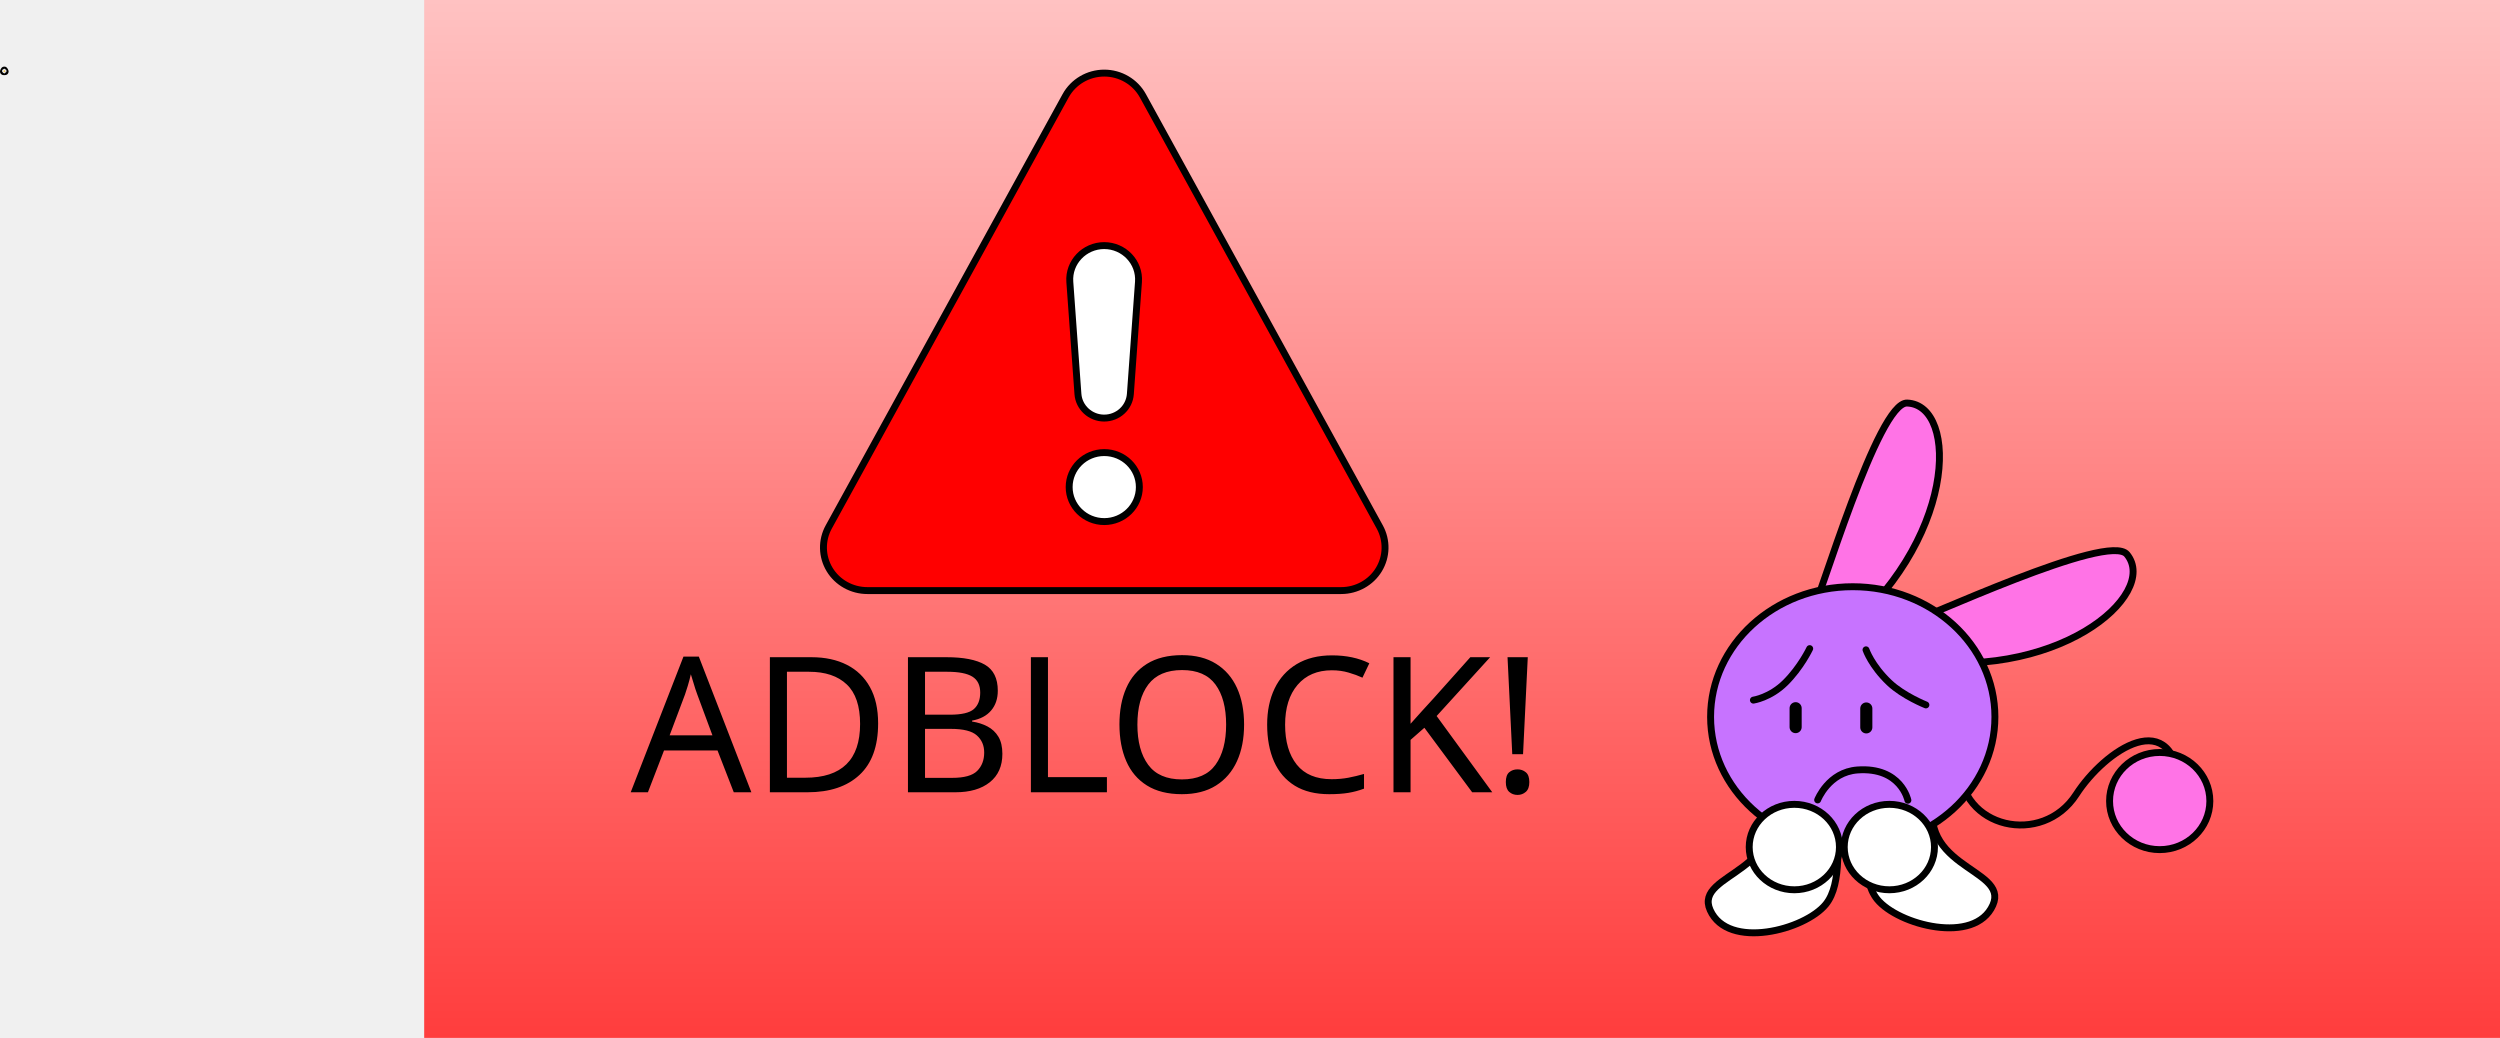
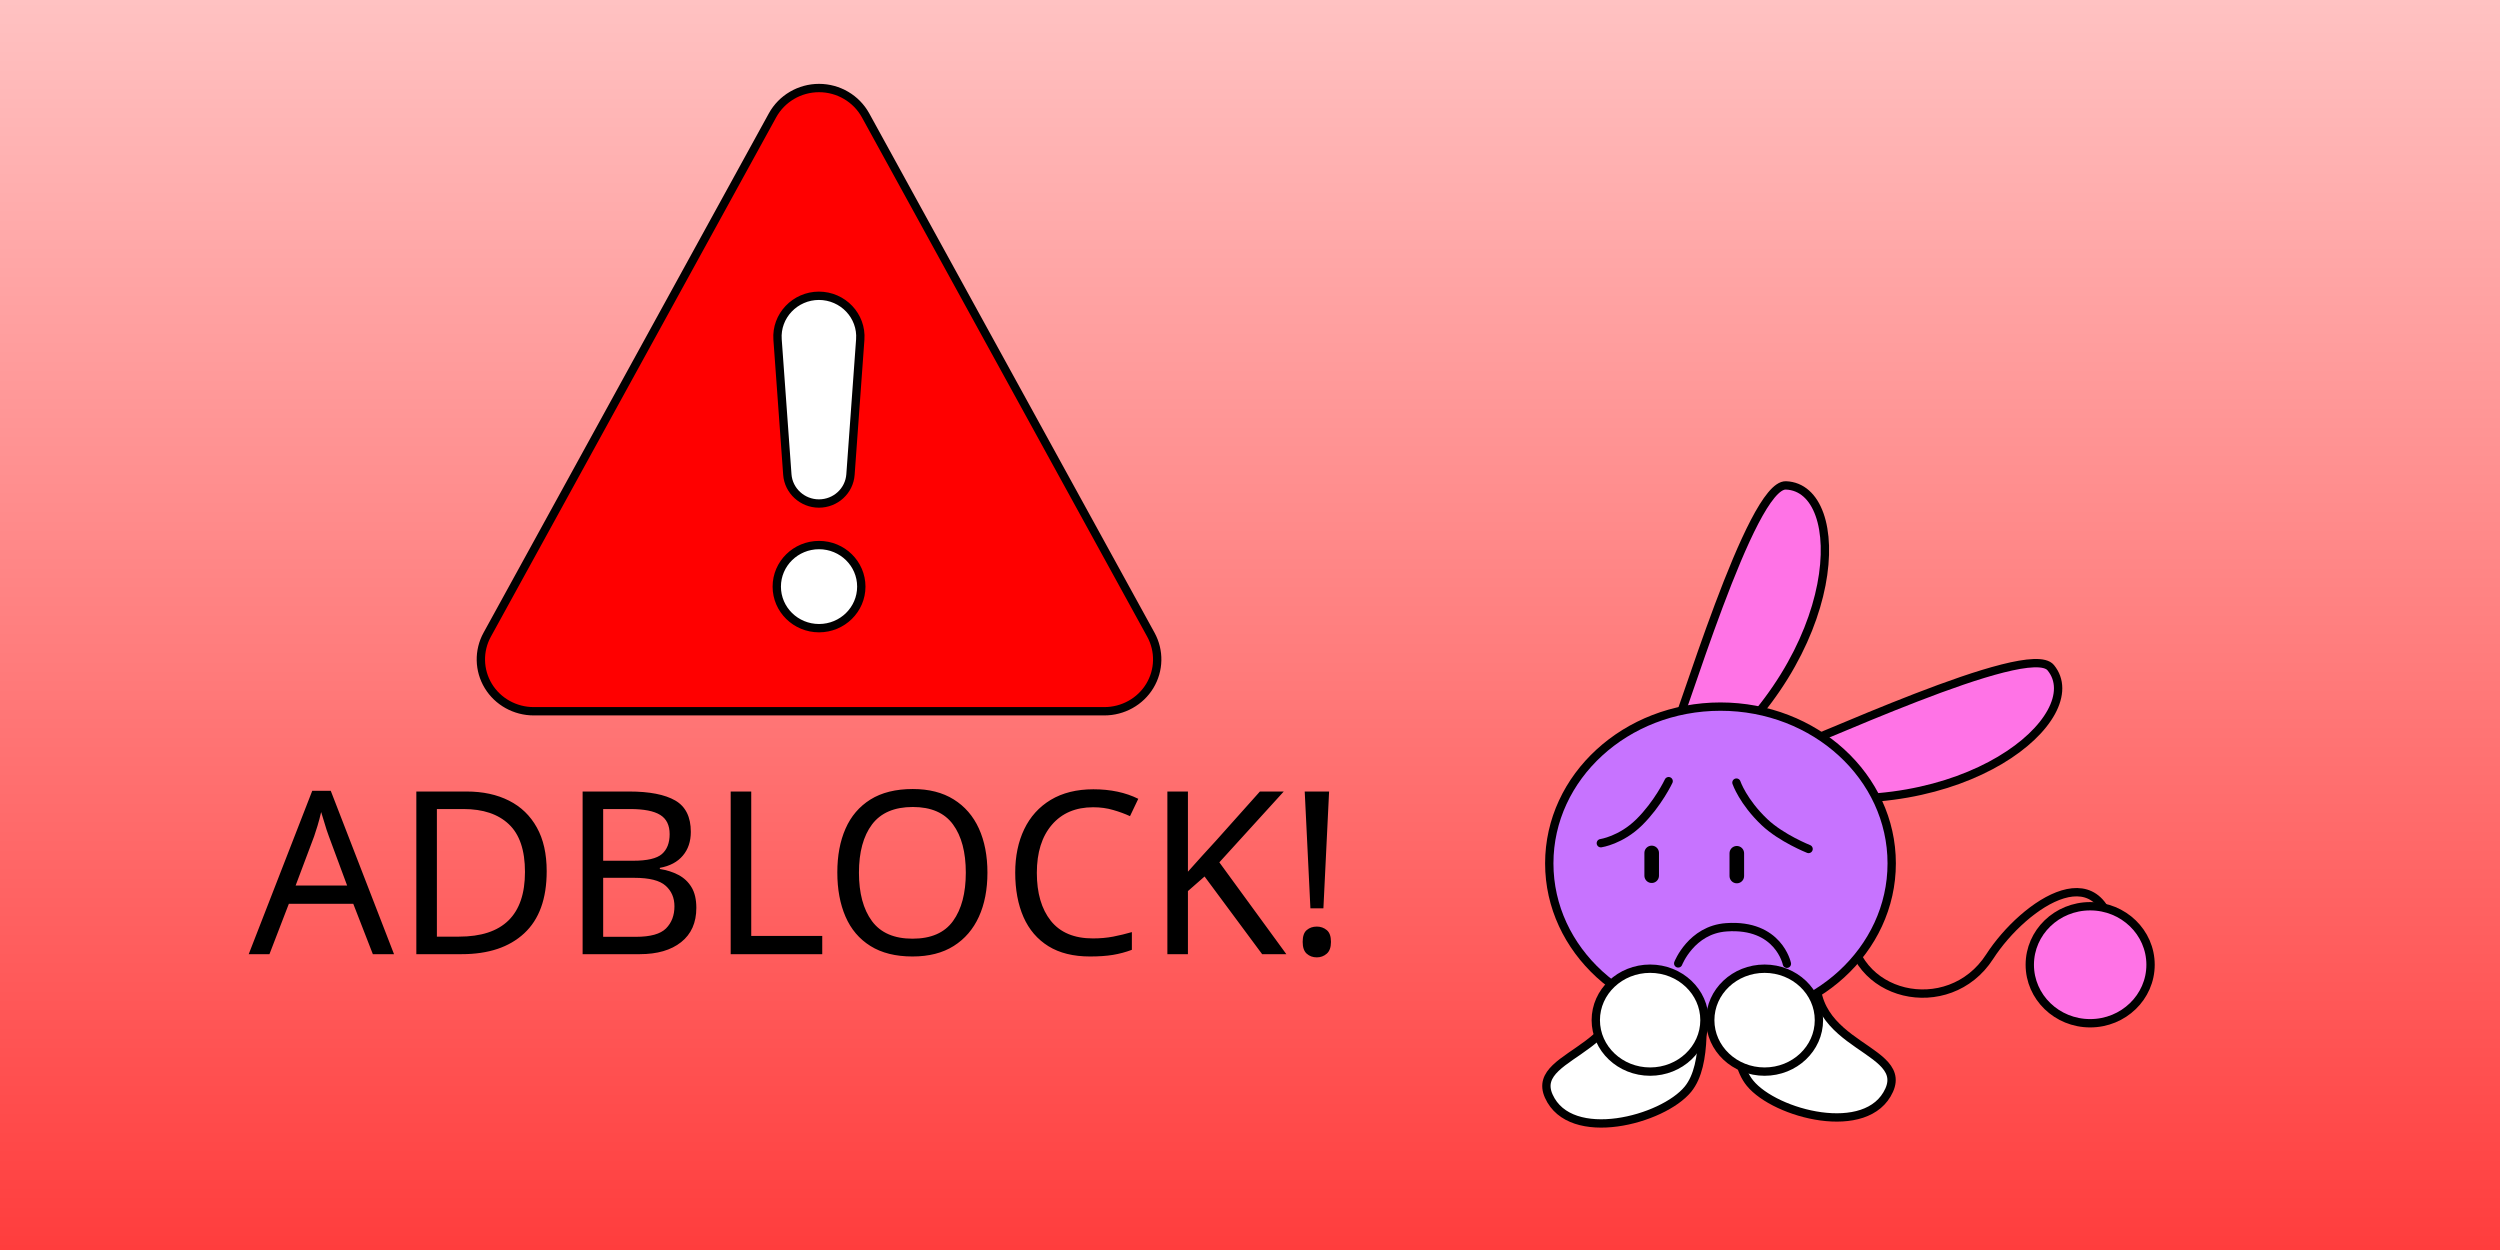
- <svg xmlns="http://www.w3.org/2000/svg" version="1.1" width="722.609" height="300" viewBox="0,0,722.609,300">
+ <svg xmlns="http://www.w3.org/2000/svg" version="1.1" width="600" height="300" viewBox="0,0,600,300">
  <defs>
    <linearGradient x1="300" y1="0" x2="300" y2="300" gradientUnits="userSpaceOnUse" id="color-1">
      <stop offset="0" stop-color="#ffc2c2" />
      <stop offset="1" stop-color="#ff3d3d" />
    </linearGradient>
  </defs>
-   <g transform="translate(122.6092,0)">
-     <g stroke-miterlimit="10">
-       <path d="M0,300v-300h600v300z" fill="url(#color-1)" stroke="none" stroke-width="NaN" stroke-linecap="butt" />
-       <path d="M-121.365,20.242c0.014,0 0.028,0.008 0.034,0.021l0.211,0.391c0.007,0.012 0.006,0.027 -0.001,0.039c-0.007,0.012 -0.02,0.019 -0.034,0.019h-0.422c-0.014,0 -0.027,-0.007 -0.034,-0.019c-0.007,-0.012 -0.007,-0.026 -0.001,-0.039l0.211,-0.391c0.007,-0.013 0.02,-0.021 0.034,-0.021zM-121.365,20.586c-0.017,0 -0.031,0.014 -0.031,0.031c0,0.017 0.014,0.031 0.031,0.031c0.017,0 0.031,-0.014 0.031,-0.031c0,-0.017 -0.014,-0.031 -0.031,-0.031zM-121.365,20.399c-0.018,0 -0.032,0.015 -0.031,0.033l0.007,0.102c0.001,0.012 0.011,0.022 0.023,0.022c0.012,0 0.022,-0.009 0.023,-0.022l0.007,-0.102c0.001,-0.018 -0.013,-0.033 -0.031,-0.033z" fill="#ffb900" stroke="#000000" stroke-width="2" stroke-linecap="butt" />
-       <g stroke="#000000" stroke-width="2" stroke-linecap="butt">
-         <path d="M176.58,155.048v-95.383h39.664v95.383z" fill="#ffffff" />
-         <path d="M196.569,21.127c4.66,0 8.94,2.524 11.159,6.544l68.474,124.646c2.124,3.864 2.029,8.538 -0.254,12.309c-2.282,3.771 -6.435,6.076 -10.905,6.076h-136.949c-4.47,0 -8.623,-2.306 -10.905,-6.076c-2.282,-3.771 -2.378,-8.445 -0.254,-12.309l68.474,-124.646c2.219,-4.02 6.499,-6.544 11.159,-6.544zM196.569,130.816c-5.603,0 -10.144,4.464 -10.144,9.972c0,5.507 4.542,9.972 10.144,9.972c5.603,0 10.144,-4.464 10.144,-9.972c0,-5.507 -4.542,-9.972 -10.144,-9.972zM196.569,70.986c-5.77,0 -10.366,4.83 -9.954,10.501l2.346,32.408c0.285,3.895 3.614,6.949 7.577,6.949c3.994,0 7.291,-3.023 7.577,-6.949l2.346,-32.408c0.412,-5.671 -4.153,-10.501 -9.954,-10.501z" fill="#ff0000" />
-       </g>
-       <text transform="translate(59.69264,229) scale(1.36674,1.36674)" font-size="40" xml:space="preserve" fill="#000000" stroke="none" stroke-width="1" stroke-linecap="butt" font-family="Sans Serif" font-weight="normal" text-anchor="start">
-         <tspan x="0" dy="0">ADBLOCK!</tspan>
-       </text>
-       <path d="M400.018,180.344c3.641,-7.834 20.154,-64.171 28.608,-63.848c15.041,0.575 14.446,40.368 -20.401,68.113" fill="#ff73e6" stroke="#000000" stroke-width="2" stroke-linecap="round" />
-       <path d="M425.47,181.359c8.271,-2.494 61.315,-27.651 66.698,-21.125c9.578,11.611 -20.524,37.643 -64.422,30.089" fill="#ff73e6" stroke="#000000" stroke-width="2" stroke-linecap="round" />
-       <path d="M507.703,228.662c-1.628,-25.964 -22.034,-11.704 -30.191,0.949c-9.793,15.192 -33.721,9.874 -33.721,-8.626" fill="none" stroke="#000000" stroke-width="2" stroke-linecap="round" />
-       <path d="M437.671,226.205c-9.367,24.979 20.764,24.213 15.735,35.428c-5.199,11.594 -27.351,5.737 -33.405,-1.675c-4.91,-6.011 -3.213,-18.789 -3.213,-26.074" fill="#ffffff" stroke="#000000" stroke-width="2" stroke-linecap="round" />
-       <path d="M408.326,235.324c0,7.286 1.697,20.063 -3.213,26.074c-6.054,7.412 -28.206,13.269 -33.405,1.675c-5.029,-11.215 25.102,-10.45 15.735,-35.428" fill="#ffffff" stroke="#000000" stroke-width="2" stroke-linecap="round" />
-       <path d="M454.008,207.212c0,20.78 -18.397,37.625 -41.091,37.625c-22.694,0 -41.091,-16.845 -41.091,-37.625c0,-20.78 18.397,-37.625 41.091,-37.625c22.694,0 41.091,16.845 41.091,37.625z" fill="#c773ff" stroke="#000000" stroke-width="2" stroke-linecap="butt" />
-       <path d="M516.132,231.539c0,7.755 -6.488,14.042 -14.492,14.042c-8.004,0 -14.492,-6.287 -14.492,-14.042c0,-7.755 6.488,-14.042 14.492,-14.042c8.004,0 14.492,6.287 14.492,14.042z" fill="#ff73e6" stroke="#000000" stroke-width="2" stroke-linecap="butt" />
-       <path d="M396.405,210.166v-5.461" fill="none" stroke="#000000" stroke-width="3.5" stroke-linecap="round" />
-       <path d="M416.834,204.784v5.461" fill="none" stroke="#000000" stroke-width="3.5" stroke-linecap="round" />
-       <path d="M402.77,231.218c0,0 3.135,-8.065 11.527,-8.667c12.573,-0.901 14.557,8.751 14.557,8.751" fill="none" stroke="#000000" stroke-width="2" stroke-linecap="round" />
-       <path d="M409.072,244.837c0,6.82 -5.839,12.349 -13.042,12.349c-7.203,0 -13.042,-5.529 -13.042,-12.349c0,-6.82 5.839,-12.349 13.042,-12.349c7.203,0 13.042,5.529 13.042,12.349z" fill="#ffffff" stroke="#000000" stroke-width="2" stroke-linecap="butt" />
-       <path d="M436.541,244.837c0,6.82 -5.839,12.349 -13.042,12.349c-7.203,0 -13.042,-5.529 -13.042,-12.349c0,-6.82 5.839,-12.349 13.042,-12.349c7.203,0 13.042,5.529 13.042,12.349z" fill="#ffffff" stroke="#000000" stroke-width="2" stroke-linecap="butt" />
-       <path d="M400.473,187.479c0,0 -2.548,5.41 -7.059,9.862c-4.391,4.334 -9.214,5.027 -9.214,5.027" fill="none" stroke="#000000" stroke-width="2" stroke-linecap="round" />
-       <path d="M434.059,203.753c0,0 -6.518,-2.582 -10.576,-6.434c-5.179,-4.916 -6.736,-9.494 -6.736,-9.494" fill="none" stroke="#000000" stroke-width="2" stroke-linecap="round" />
+   <g stroke-miterlimit="10">
+     <path d="M0,300v-300h600v300z" fill="url(#color-1)" stroke="none" stroke-width="NaN" stroke-linecap="butt" />
+     <g stroke="#000000" stroke-width="2" stroke-linecap="butt">
+       <path d="M176.58,155.048v-95.383h39.664v95.383z" fill="#ffffff" />
+       <path d="M196.569,21.127c4.66,0 8.94,2.524 11.159,6.544l68.474,124.646c2.124,3.864 2.029,8.538 -0.254,12.309c-2.282,3.771 -6.435,6.076 -10.905,6.076h-136.949c-4.47,0 -8.623,-2.306 -10.905,-6.076c-2.282,-3.771 -2.378,-8.445 -0.254,-12.309l68.474,-124.646c2.219,-4.02 6.499,-6.544 11.159,-6.544zM196.569,130.816c-5.603,0 -10.144,4.464 -10.144,9.972c0,5.507 4.542,9.972 10.144,9.972c5.603,0 10.144,-4.464 10.144,-9.972c0,-5.507 -4.542,-9.972 -10.144,-9.972zM196.569,70.986c-5.77,0 -10.366,4.83 -9.954,10.501l2.346,32.408c0.285,3.895 3.614,6.949 7.577,6.949c3.994,0 7.291,-3.023 7.577,-6.949l2.346,-32.408c0.412,-5.671 -4.153,-10.501 -9.954,-10.501z" fill="#ff0000" />
+     </g>
+     <text transform="translate(59.69264,229) scale(1.36674,1.36674)" font-size="40" xml:space="preserve" fill="#000000" stroke="none" stroke-width="1" stroke-linecap="butt" font-family="Sans Serif" font-weight="normal" text-anchor="start">
+       <tspan x="0" dy="0">ADBLOCK!</tspan>
+     </text>
+     <g stroke="#000000">
+       <path d="M400.018,180.344c3.641,-7.834 20.154,-64.171 28.608,-63.848c15.041,0.575 14.446,40.368 -20.401,68.113" fill="#ff73e6" stroke-width="2" stroke-linecap="round" />
+       <path d="M425.47,181.359c8.271,-2.494 61.315,-27.651 66.698,-21.125c9.578,11.611 -20.524,37.643 -64.422,30.089" fill="#ff73e6" stroke-width="2" stroke-linecap="round" />
+       <path d="M507.703,228.662c-1.628,-25.964 -22.034,-11.704 -30.191,0.949c-9.793,15.192 -33.721,9.874 -33.721,-8.626" fill="none" stroke-width="2" stroke-linecap="round" />
+       <path d="M437.671,226.205c-9.367,24.979 20.764,24.213 15.735,35.428c-5.199,11.594 -27.351,5.737 -33.405,-1.675c-4.91,-6.011 -3.213,-18.789 -3.213,-26.074" fill="#ffffff" stroke-width="2" stroke-linecap="round" />
+       <path d="M408.326,235.324c0,7.286 1.697,20.063 -3.213,26.074c-6.054,7.412 -28.206,13.269 -33.405,1.675c-5.029,-11.215 25.102,-10.45 15.735,-35.428" fill="#ffffff" stroke-width="2" stroke-linecap="round" />
+       <path d="M454.008,207.212c0,20.78 -18.397,37.625 -41.091,37.625c-22.694,0 -41.091,-16.845 -41.091,-37.625c0,-20.78 18.397,-37.625 41.091,-37.625c22.694,0 41.091,16.845 41.091,37.625z" fill="#c773ff" stroke-width="2" stroke-linecap="butt" />
+       <path d="M516.132,231.539c0,7.755 -6.488,14.042 -14.492,14.042c-8.004,0 -14.492,-6.287 -14.492,-14.042c0,-7.755 6.488,-14.042 14.492,-14.042c8.004,0 14.492,6.287 14.492,14.042z" fill="#ff73e6" stroke-width="2" stroke-linecap="butt" />
+       <path d="M396.405,204.705v5.461" fill="none" stroke-width="3.5" stroke-linecap="round" />
+       <path d="M416.834,204.784v5.461" fill="none" stroke-width="3.5" stroke-linecap="round" />
+       <path d="M402.77,231.218c0,0 3.135,-8.065 11.527,-8.667c12.573,-0.901 14.557,8.751 14.557,8.751" fill="none" stroke-width="2" stroke-linecap="round" />
+       <path d="M409.072,244.837c0,6.82 -5.839,12.349 -13.042,12.349c-7.203,0 -13.042,-5.529 -13.042,-12.349c0,-6.82 5.839,-12.349 13.042,-12.349c7.203,0 13.042,5.529 13.042,12.349z" fill="#ffffff" stroke-width="2" stroke-linecap="butt" />
+       <path d="M436.541,244.837c0,6.82 -5.839,12.349 -13.042,12.349c-7.203,0 -13.042,-5.529 -13.042,-12.349c0,-6.82 5.839,-12.349 13.042,-12.349c7.203,0 13.042,5.529 13.042,12.349z" fill="#ffffff" stroke-width="2" stroke-linecap="butt" />
+       <path d="M400.473,187.479c0,0 -2.548,5.41 -7.059,9.862c-4.391,4.334 -9.214,5.027 -9.214,5.027" fill="none" stroke-width="2" stroke-linecap="round" />
+       <path d="M434.059,203.753c0,0 -6.518,-2.582 -10.576,-6.434c-5.179,-4.916 -6.736,-9.494 -6.736,-9.494" fill="none" stroke-width="2" stroke-linecap="round" />
    </g>
  </g>
</svg>
